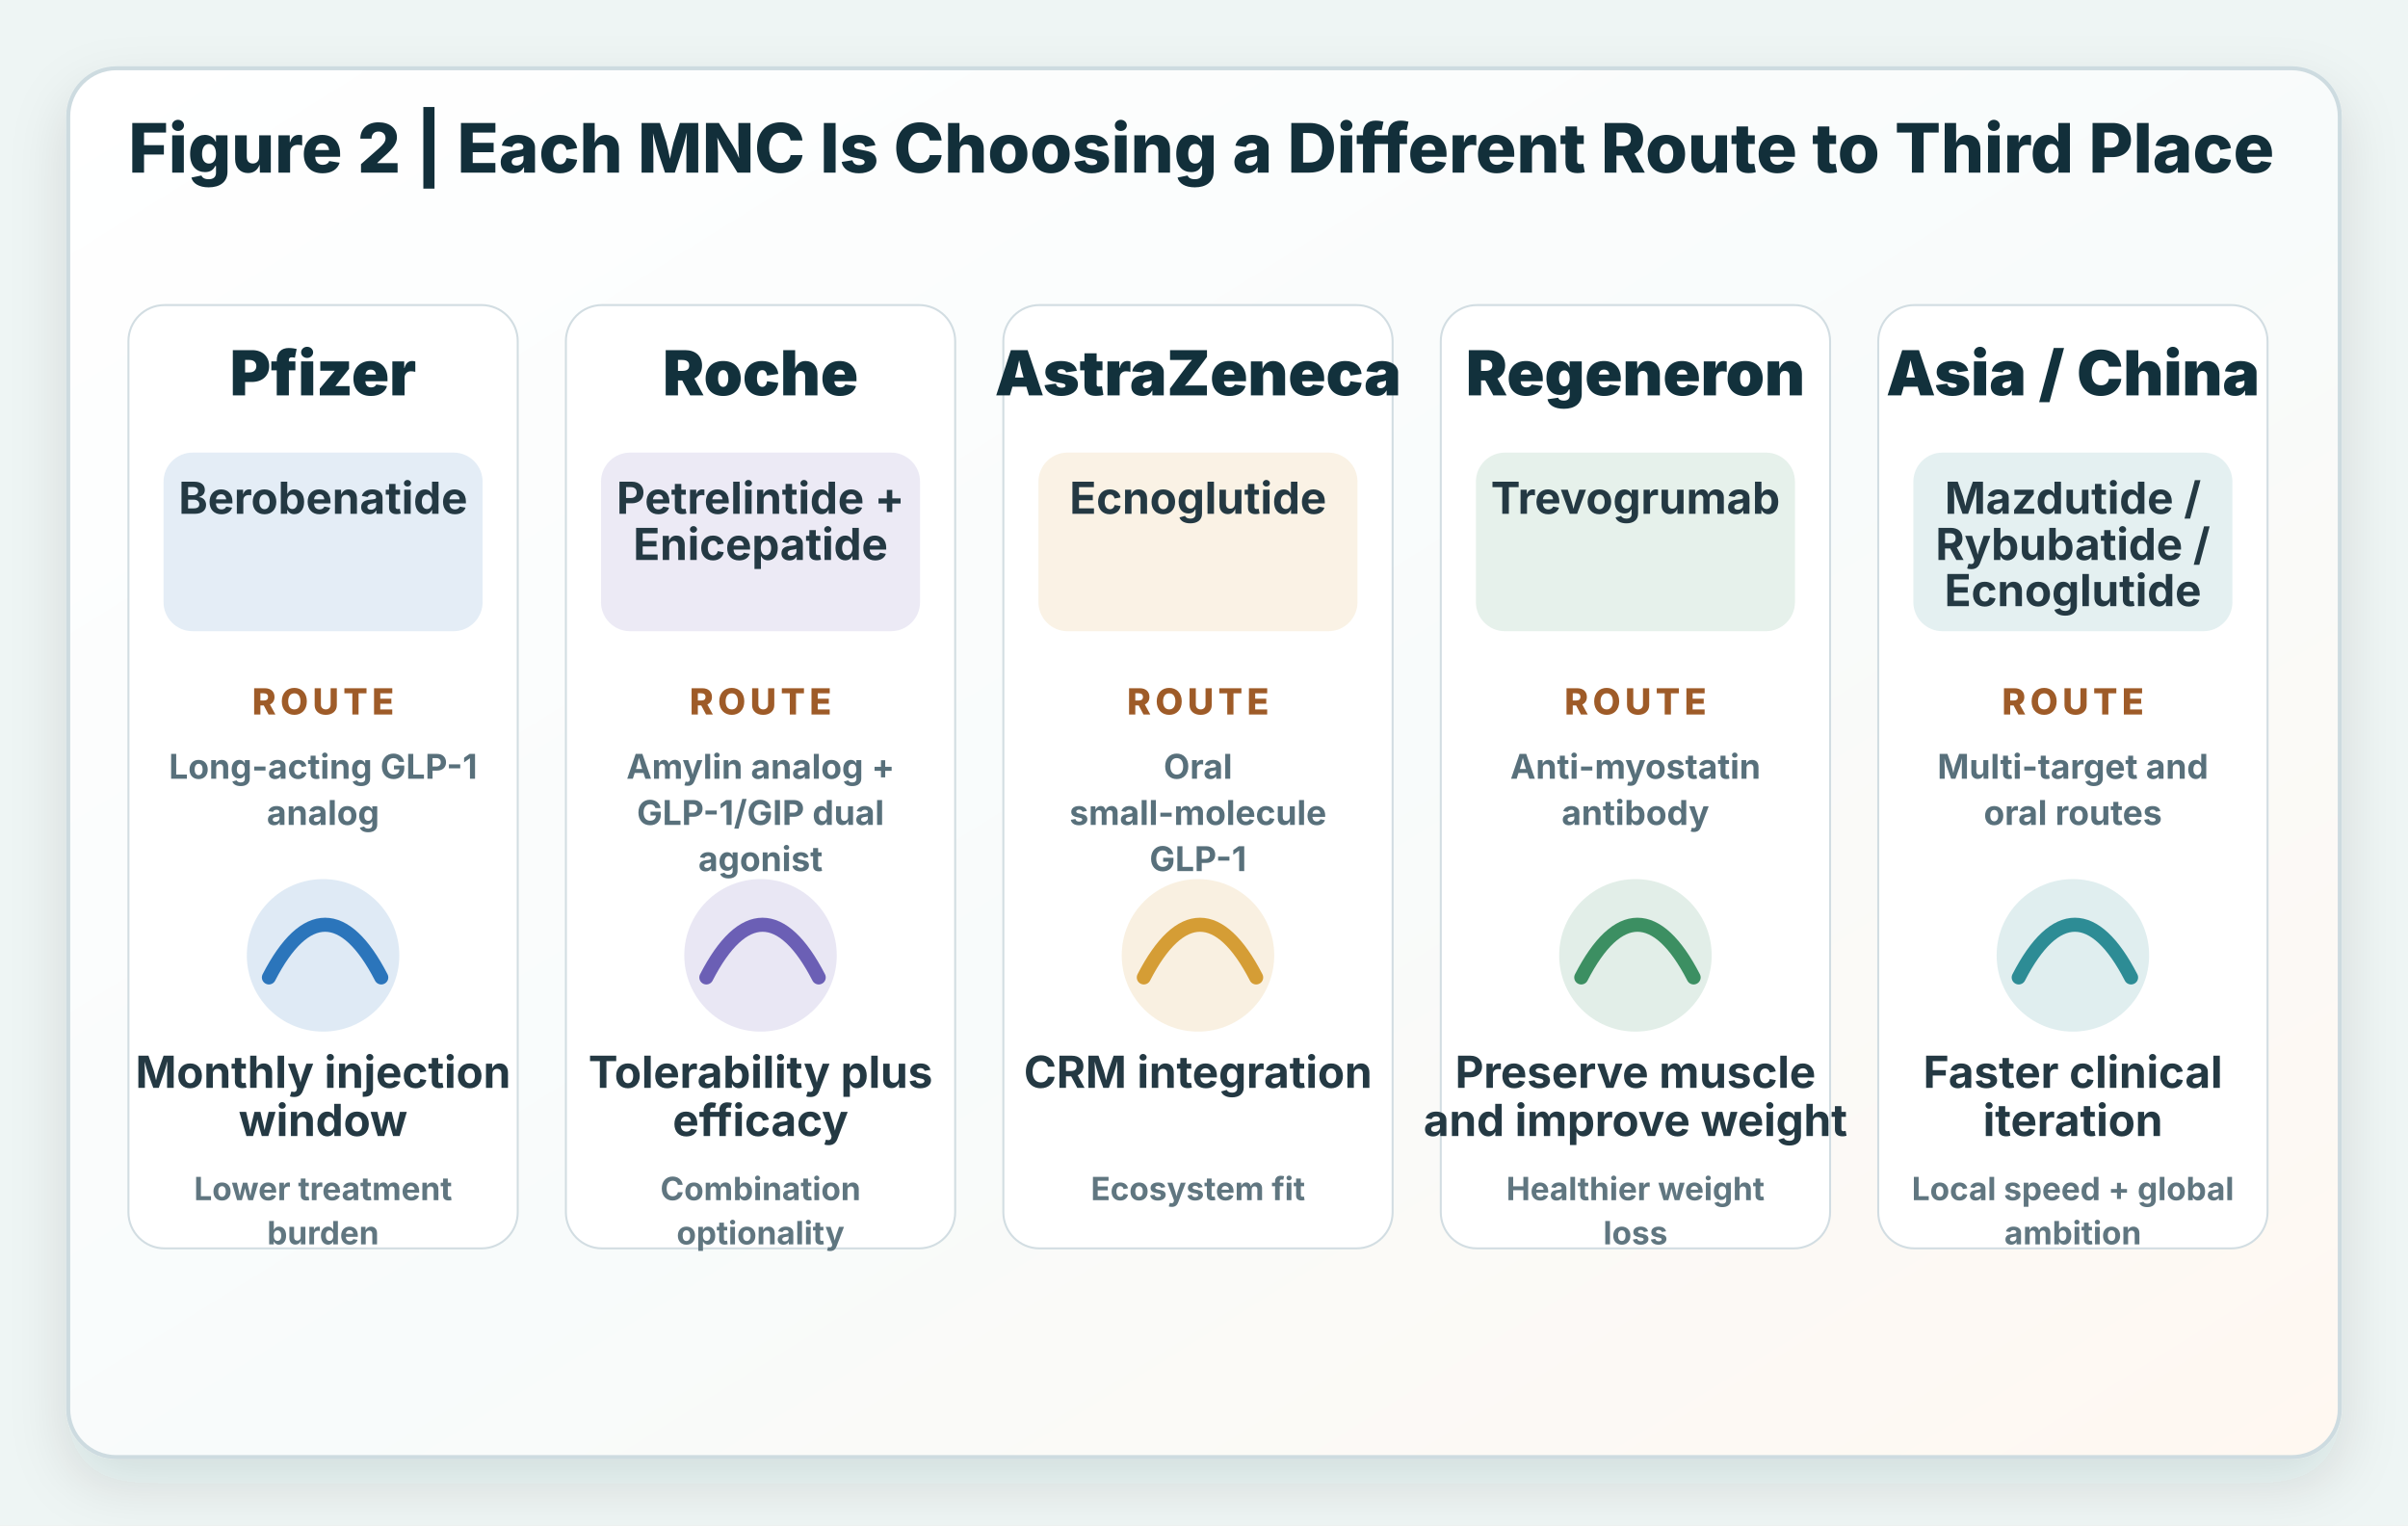
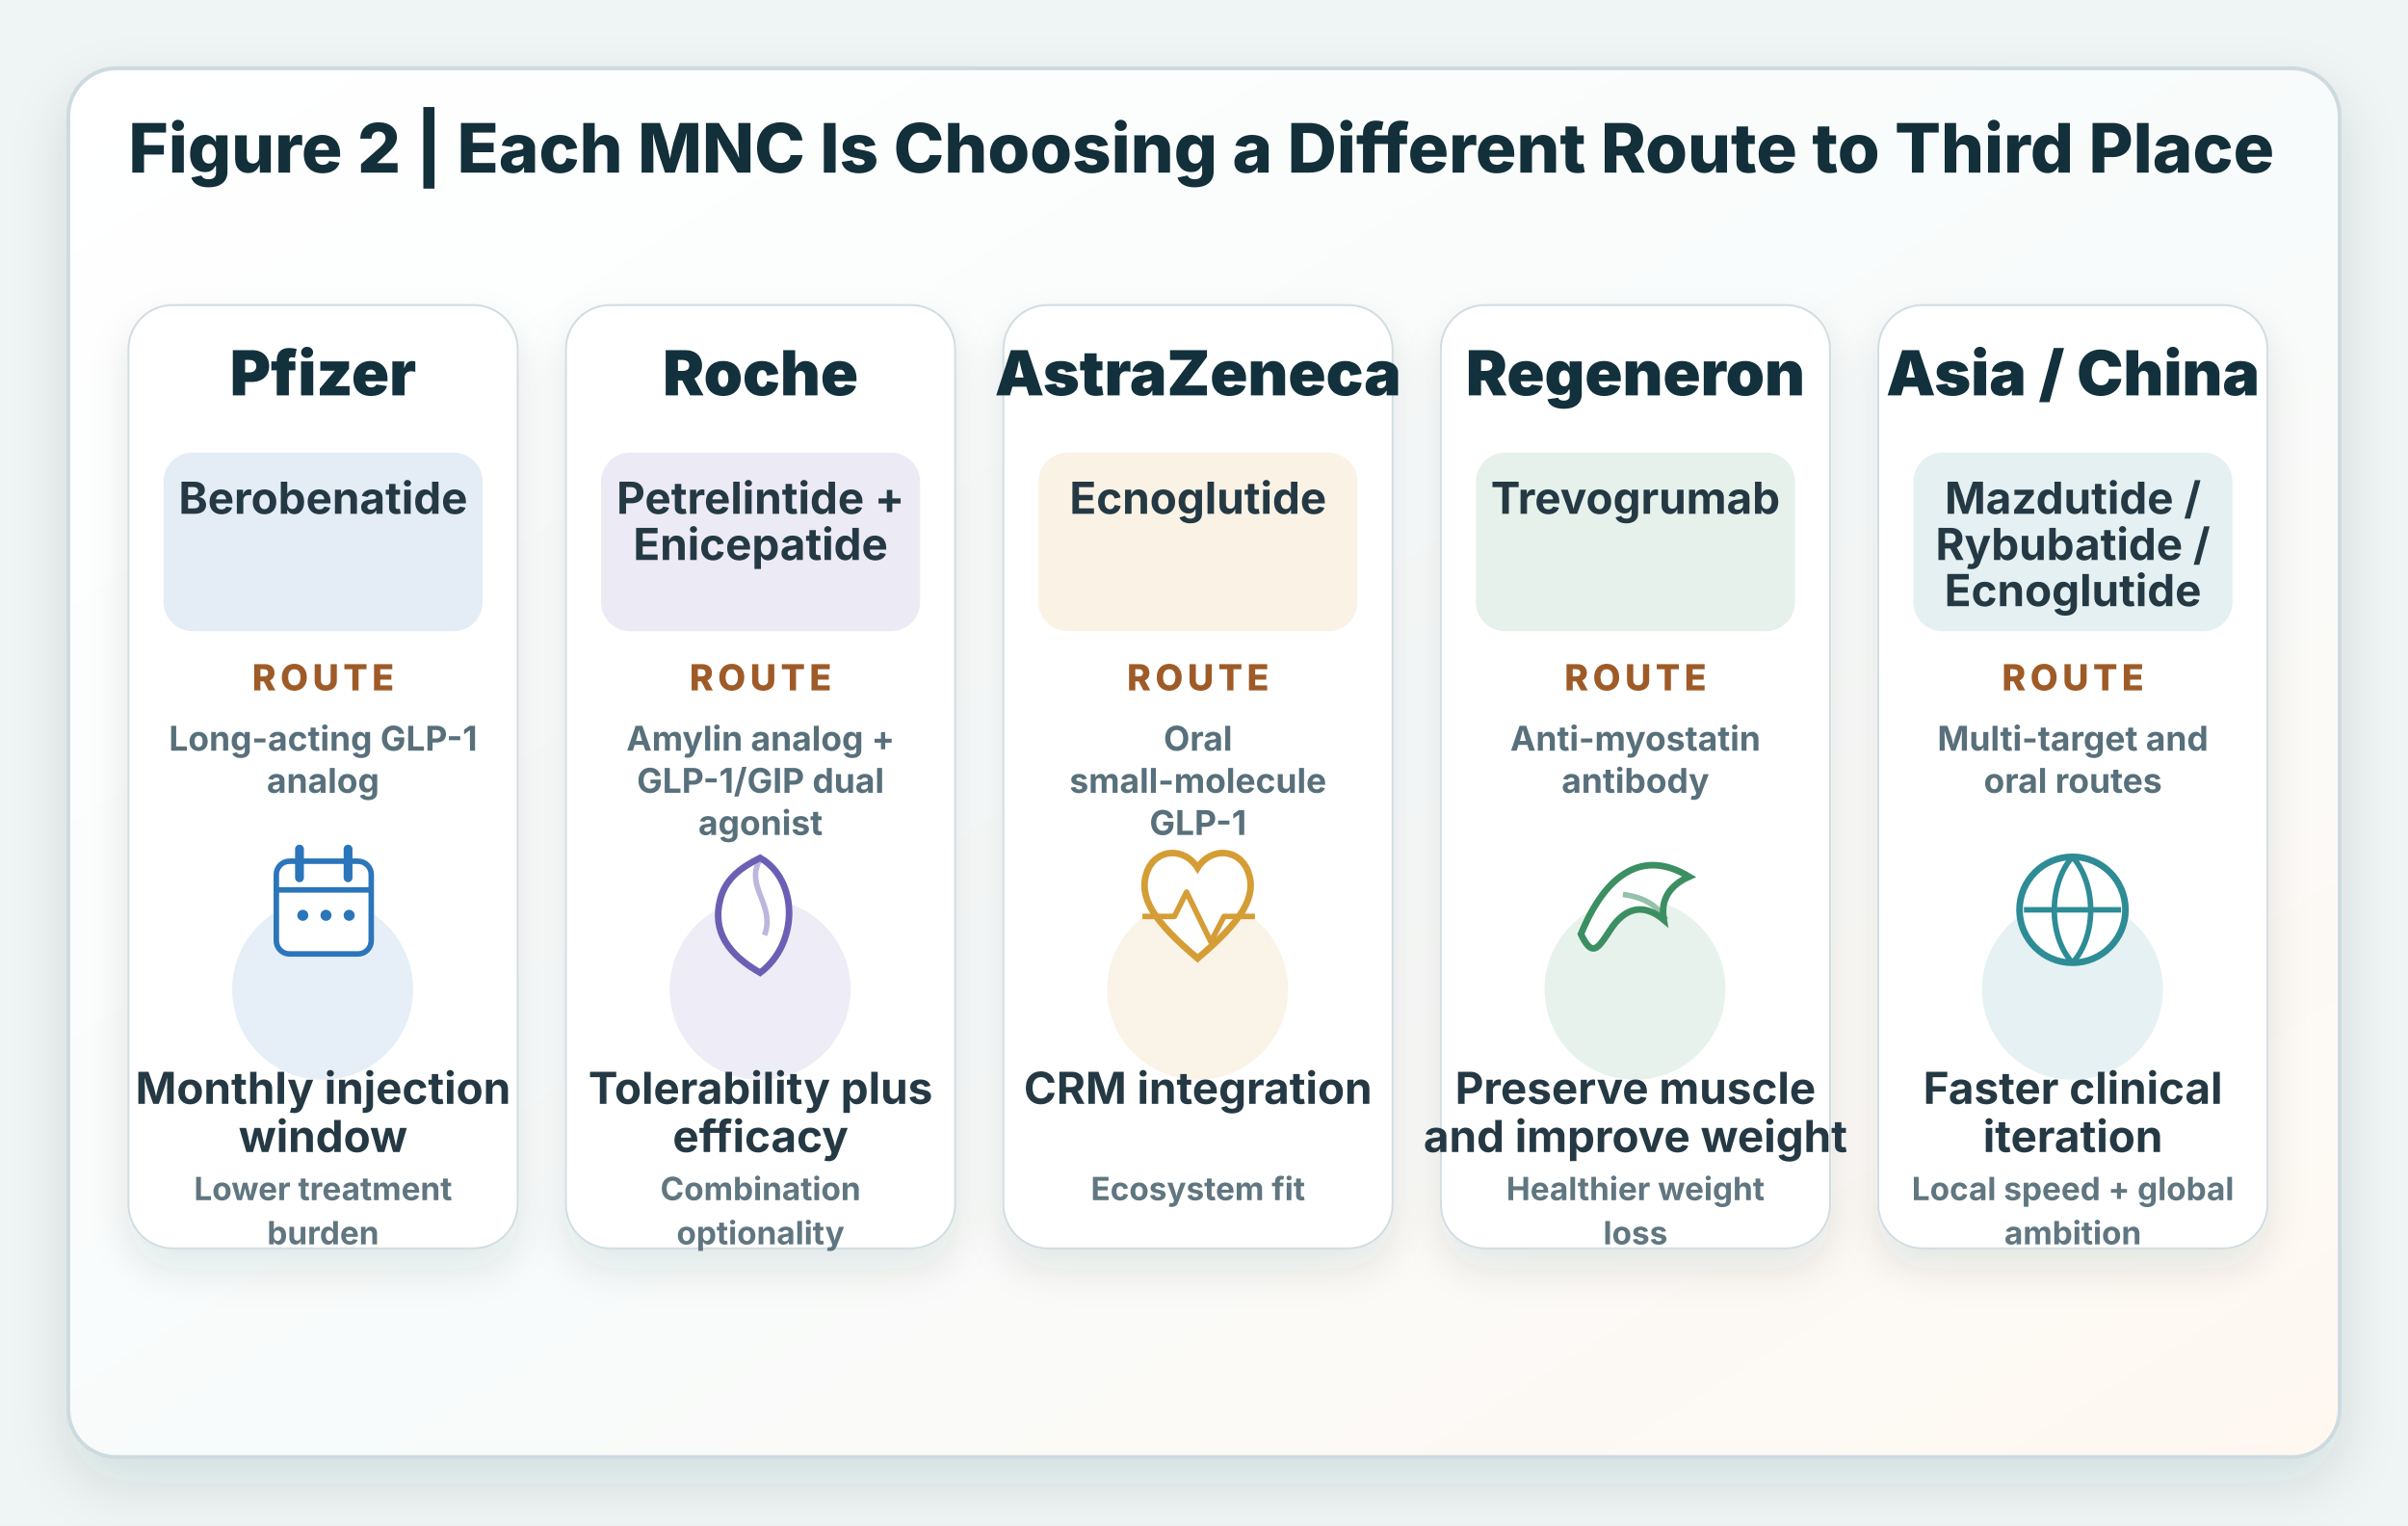
<svg xmlns="http://www.w3.org/2000/svg" width="1200" height="760" viewBox="0 0 1200 760" role="img" aria-label="Figure 2 | Each MNC Is Choosing a Different Route to Third Place">
  <defs>
    <linearGradient id="sheet" x1="0" y1="0" x2="1" y2="1">
      <stop offset="0%" stop-color="#ffffff" />
      <stop offset="54%" stop-color="#f8fbfb" />
      <stop offset="100%" stop-color="#fff8f1" />
    </linearGradient>
    <filter id="softShadow" x="-20%" y="-20%" width="140%" height="140%">
      <feDropShadow dx="0" dy="12" stdDeviation="14" flood-color="#12313c" flood-opacity=".12" />
    </filter>
+     <filter id="cardShadow" x="-20%" y="-20%" width="140%" height="140%">
+       <feDropShadow dx="0" dy="10" stdDeviation="10" flood-color="#12313c" flood-opacity=".10" />
+     </filter>
+     <radialGradient id="softBlue" cx="50%" cy="45%" r="70%">
+       <stop offset="0%" stop-color="#dff3f7" />
+       <stop offset="100%" stop-color="#f8fcfd" />
+     </radialGradient>
+     <radialGradient id="softCoral" cx="50%" cy="45%" r="70%">
+       <stop offset="0%" stop-color="#ffe4df" />
+       <stop offset="100%" stop-color="#fff8f5" />
+     </radialGradient>
  </defs>
  <style>
    .title{font:800 34px Inter,Arial,sans-serif;fill:#122f3a}
    .eyebrow{font:800 18px Inter,Arial,sans-serif;letter-spacing:.12em;fill:#9e5b28;text-transform:uppercase}
    .label{font:800 25px Inter,Arial,sans-serif;fill:#12313c}
    .body{font:700 22px Inter,Arial,sans-serif;fill:#243943}
    .note{font:700 17px Inter,Arial,sans-serif;fill:#58707b}
    .small{font:700 16px Inter,Arial,sans-serif;fill:#607680}
    .axis{font:800 20px Inter,Arial,sans-serif;fill:#265f73}
    .brand{font:900 31px Inter,Arial,sans-serif;fill:#12313c}
+     .caption{font:800 14px Inter,Arial,sans-serif;letter-spacing:.08em;fill:#8aa0aa;text-transform:uppercase}
  </style>
  <rect width="1200" height="760" fill="#eef5f4" />
+   <path d="M58 646 C245 565 338 610 505 654 C693 704 833 607 1140 652" fill="none" stroke="#cde5e8" stroke-width="5" opacity=".7" />
+   <path d="M66 130 C224 62 353 87 477 126" fill="none" stroke="#e7f1f2" stroke-width="4" opacity=".9" />
+   <circle cx="1010" cy="110" r="80" fill="#eef7f3" opacity=".8" />
  <rect x="34" y="34" width="1132" height="692" rx="24" fill="url(#sheet)" stroke="#cddbe0" stroke-width="2" filter="url(#softShadow)" />
  <text x="64" y="86" class="title">Figure 2 | Each MNC Is Choosing a Different Route to Third Place</text>
  <g transform="translate(64 152)">
-     <rect x="0" y="0" width="194" height="470" rx="18" fill="#fff" stroke="#d2dde2" />
+     <rect x="0" y="0" width="194" height="470" rx="22" fill="#fff" stroke="#d2dde2" filter="url(#cardShadow)" />
    <text x="97" y="45" class="brand" text-anchor="middle" fill="#2b75bb">Pfizer</text>
    <rect x="18" y="74" width="158" height="88" rx="14" fill="#2b75bb" opacity=".13" stroke="#2b75bb" />
    <text x="97" y="104" class="body" text-anchor="middle">Berobenatide</text>
-     <text x="97" y="204" class="eyebrow" text-anchor="middle">ROUTE</text>
-     <text x="97" y="236" class="note" text-anchor="middle">Long-acting GLP-1</text>
-     <text x="97" y="259" class="note" text-anchor="middle">analog</text>
-     <circle cx="97" cy="324" r="38" fill="#2b75bb" opacity=".15" />
-     <path d="M70 335 C88 300 108 300 126 335" fill="none" stroke="#2b75bb" stroke-width="7" stroke-linecap="round" />
-     <text x="97" y="390" class="body" text-anchor="middle">Monthly injection</text>
-     <text x="97" y="414" class="body" text-anchor="middle">window</text>
+     <text x="97" y="192" class="eyebrow" text-anchor="middle">ROUTE</text>
+     <text x="97" y="222" class="note" text-anchor="middle">Long-acting GLP-1</text>
+     <text x="97" y="243" class="note" text-anchor="middle">analog</text>
+     <g transform="translate(44 254) scale(.55)">
+       <circle cx="96" cy="158" r="82" fill="#2b75bb" opacity=".12" />
+       <g>
+         <rect x="54" y="42" width="86" height="84" rx="12" fill="#fff" stroke="#2b75bb" stroke-width="5" />
+         <path d="M54 68h86" stroke="#2b75bb" stroke-width="5" />
+         <path d="M75 31v26M119 31v26" stroke="#2b75bb" stroke-width="8" stroke-linecap="round" />
+         <circle cx="78" cy="91" r="5" fill="#2b75bb" />
+         <circle cx="99" cy="91" r="5" fill="#2b75bb" />
+         <circle cx="120" cy="91" r="5" fill="#2b75bb" />
+       </g>
+     </g>
+     <text x="97" y="398" class="body" text-anchor="middle">Monthly injection</text>
+     <text x="97" y="422" class="body" text-anchor="middle">window</text>
    <text x="97" y="446" class="small" text-anchor="middle">Lower treatment</text>
    <text x="97" y="468" class="small" text-anchor="middle">burden</text>
  </g>
  <g transform="translate(282 152)">
-     <rect x="0" y="0" width="194" height="470" rx="18" fill="#fff" stroke="#d2dde2" />
+     <rect x="0" y="0" width="194" height="470" rx="22" fill="#fff" stroke="#d2dde2" filter="url(#cardShadow)" />
    <text x="97" y="45" class="brand" text-anchor="middle" fill="#6b5fb5">Roche</text>
    <rect x="18" y="74" width="158" height="88" rx="14" fill="#6b5fb5" opacity=".13" stroke="#6b5fb5" />
    <text x="97" y="104" class="body" text-anchor="middle">Petrelintide +</text>
    <text x="97" y="127" class="body" text-anchor="middle">Enicepatide</text>
-     <text x="97" y="204" class="eyebrow" text-anchor="middle">ROUTE</text>
-     <text x="97" y="236" class="note" text-anchor="middle">Amylin analog +</text>
-     <text x="97" y="259" class="note" text-anchor="middle">GLP-1/GIP dual</text>
-     <text x="97" y="282" class="note" text-anchor="middle">agonist</text>
-     <circle cx="97" cy="324" r="38" fill="#6b5fb5" opacity=".15" />
-     <path d="M70 335 C88 300 108 300 126 335" fill="none" stroke="#6b5fb5" stroke-width="7" stroke-linecap="round" />
-     <text x="97" y="390" class="body" text-anchor="middle">Tolerability plus</text>
-     <text x="97" y="414" class="body" text-anchor="middle">efficacy</text>
+     <text x="97" y="192" class="eyebrow" text-anchor="middle">ROUTE</text>
+     <text x="97" y="222" class="note" text-anchor="middle">Amylin analog +</text>
+     <text x="97" y="243" class="note" text-anchor="middle">GLP-1/GIP dual</text>
+     <text x="97" y="264" class="note" text-anchor="middle">agonist</text>
+     <g transform="translate(44 254) scale(.55)">
+       <circle cx="96" cy="158" r="82" fill="#6b5fb5" opacity=".12" />
+       <g>
+         <path d="M96 39 c35 20 35 78 0 104 c-28-16-44-37-36-67 c5-19 20-29 36-37z" fill="#fff" stroke="#6b5fb5" stroke-width="6" />
+         <path d="M95 42 c-12 24 15 40 5 67" fill="none" stroke="#6b5fb5" stroke-width="5" opacity=".45" />
+       </g>
+     </g>
+     <text x="97" y="398" class="body" text-anchor="middle">Tolerability plus</text>
+     <text x="97" y="422" class="body" text-anchor="middle">efficacy</text>
    <text x="97" y="446" class="small" text-anchor="middle">Combination</text>
    <text x="97" y="468" class="small" text-anchor="middle">optionality</text>
  </g>
  <g transform="translate(500 152)">
-     <rect x="0" y="0" width="194" height="470" rx="18" fill="#fff" stroke="#d2dde2" />
+     <rect x="0" y="0" width="194" height="470" rx="22" fill="#fff" stroke="#d2dde2" filter="url(#cardShadow)" />
    <text x="97" y="45" class="brand" text-anchor="middle" fill="#d59d35">AstraZeneca</text>
    <rect x="18" y="74" width="158" height="88" rx="14" fill="#d59d35" opacity=".13" stroke="#d59d35" />
    <text x="97" y="104" class="body" text-anchor="middle">Ecnoglutide</text>
-     <text x="97" y="204" class="eyebrow" text-anchor="middle">ROUTE</text>
-     <text x="97" y="236" class="note" text-anchor="middle">Oral</text>
-     <text x="97" y="259" class="note" text-anchor="middle">small-molecule</text>
-     <text x="97" y="282" class="note" text-anchor="middle">GLP-1</text>
-     <circle cx="97" cy="324" r="38" fill="#d59d35" opacity=".15" />
-     <path d="M70 335 C88 300 108 300 126 335" fill="none" stroke="#d59d35" stroke-width="7" stroke-linecap="round" />
-     <text x="97" y="390" class="body" text-anchor="middle">CRM integration</text>
+     <text x="97" y="192" class="eyebrow" text-anchor="middle">ROUTE</text>
+     <text x="97" y="222" class="note" text-anchor="middle">Oral</text>
+     <text x="97" y="243" class="note" text-anchor="middle">small-molecule</text>
+     <text x="97" y="264" class="note" text-anchor="middle">GLP-1</text>
+     <g transform="translate(44 254) scale(.55)">
+       <circle cx="96" cy="158" r="82" fill="#d59d35" opacity=".12" />
+       <g>
+         <path d="M96 130 c-39-33-54-55-46-78 c8-22 34-23 46-4 c12-19 38-18 46 4 c8 23-7 45-46 78z" fill="#fff" stroke="#d59d35" stroke-width="6" />
+         <path d="M46 92 h29 l11-22 22 45 12-23 h28" fill="none" stroke="#d59d35" stroke-width="5" stroke-linejoin="round" />
+       </g>
+     </g>
+     <text x="97" y="398" class="body" text-anchor="middle">CRM integration</text>
    <text x="97" y="446" class="small" text-anchor="middle">Ecosystem fit</text>
  </g>
  <g transform="translate(718 152)">
-     <rect x="0" y="0" width="194" height="470" rx="18" fill="#fff" stroke="#d2dde2" />
+     <rect x="0" y="0" width="194" height="470" rx="22" fill="#fff" stroke="#d2dde2" filter="url(#cardShadow)" />
    <text x="97" y="45" class="brand" text-anchor="middle" fill="#3c8f62">Regeneron</text>
    <rect x="18" y="74" width="158" height="88" rx="14" fill="#3c8f62" opacity=".13" stroke="#3c8f62" />
    <text x="97" y="104" class="body" text-anchor="middle">Trevogrumab</text>
-     <text x="97" y="204" class="eyebrow" text-anchor="middle">ROUTE</text>
-     <text x="97" y="236" class="note" text-anchor="middle">Anti-myostatin</text>
-     <text x="97" y="259" class="note" text-anchor="middle">antibody</text>
-     <circle cx="97" cy="324" r="38" fill="#3c8f62" opacity=".15" />
-     <path d="M70 335 C88 300 108 300 126 335" fill="none" stroke="#3c8f62" stroke-width="7" stroke-linecap="round" />
-     <text x="97" y="390" class="body" text-anchor="middle">Preserve muscle</text>
-     <text x="97" y="414" class="body" text-anchor="middle">and improve weight</text>
+     <text x="97" y="192" class="eyebrow" text-anchor="middle">ROUTE</text>
+     <text x="97" y="222" class="note" text-anchor="middle">Anti-myostatin</text>
+     <text x="97" y="243" class="note" text-anchor="middle">antibody</text>
+     <g transform="translate(44 254) scale(.55)">
+       <circle cx="96" cy="158" r="82" fill="#3c8f62" opacity=".12" />
+       <g>
+         <path d="M47 108 c23-56 57-77 98-52 c-18 8-26 21-23 39 c-18-15-35-12-49 10 c-11 17-16 24-26 3z" fill="#fff" stroke="#3c8f62" stroke-width="6" />
+         <path d="M85 72 c20 3 31 10 39 23" fill="none" stroke="#3c8f62" stroke-width="5" opacity=".55" />
+       </g>
+     </g>
+     <text x="97" y="398" class="body" text-anchor="middle">Preserve muscle</text>
+     <text x="97" y="422" class="body" text-anchor="middle">and improve weight</text>
    <text x="97" y="446" class="small" text-anchor="middle">Healthier weight</text>
    <text x="97" y="468" class="small" text-anchor="middle">loss</text>
  </g>
  <g transform="translate(936 152)">
-     <rect x="0" y="0" width="194" height="470" rx="18" fill="#fff" stroke="#d2dde2" />
+     <rect x="0" y="0" width="194" height="470" rx="22" fill="#fff" stroke="#d2dde2" filter="url(#cardShadow)" />
    <text x="97" y="45" class="brand" text-anchor="middle" fill="#2d8c95">Asia / China</text>
    <rect x="18" y="74" width="158" height="88" rx="14" fill="#2d8c95" opacity=".13" stroke="#2d8c95" />
    <text x="97" y="104" class="body" text-anchor="middle">Mazdutide /</text>
    <text x="97" y="127" class="body" text-anchor="middle">Rybubatide /</text>
    <text x="97" y="150" class="body" text-anchor="middle">Ecnoglutide</text>
-     <text x="97" y="204" class="eyebrow" text-anchor="middle">ROUTE</text>
-     <text x="97" y="236" class="note" text-anchor="middle">Multi-target and</text>
-     <text x="97" y="259" class="note" text-anchor="middle">oral routes</text>
-     <circle cx="97" cy="324" r="38" fill="#2d8c95" opacity=".15" />
-     <path d="M70 335 C88 300 108 300 126 335" fill="none" stroke="#2d8c95" stroke-width="7" stroke-linecap="round" />
-     <text x="97" y="390" class="body" text-anchor="middle">Faster clinical</text>
-     <text x="97" y="414" class="body" text-anchor="middle">iteration</text>
+     <text x="97" y="192" class="eyebrow" text-anchor="middle">ROUTE</text>
+     <text x="97" y="222" class="note" text-anchor="middle">Multi-target and</text>
+     <text x="97" y="243" class="note" text-anchor="middle">oral routes</text>
+     <g transform="translate(44 254) scale(.55)">
+       <circle cx="96" cy="158" r="82" fill="#2d8c95" opacity=".12" />
+       <g>
+         <circle cx="96" cy="86" r="48" fill="#fff" stroke="#2d8c95" stroke-width="6" />
+         <path d="M52 86h88M96 38c22 25 22 72 0 96M96 38c-22 25-22 72 0 96" fill="none" stroke="#2d8c95" stroke-width="5" />
+       </g>
+     </g>
+     <text x="97" y="398" class="body" text-anchor="middle">Faster clinical</text>
+     <text x="97" y="422" class="body" text-anchor="middle">iteration</text>
    <text x="97" y="446" class="small" text-anchor="middle">Local speed + global</text>
    <text x="97" y="468" class="small" text-anchor="middle">ambition</text>
  </g>
</svg>
